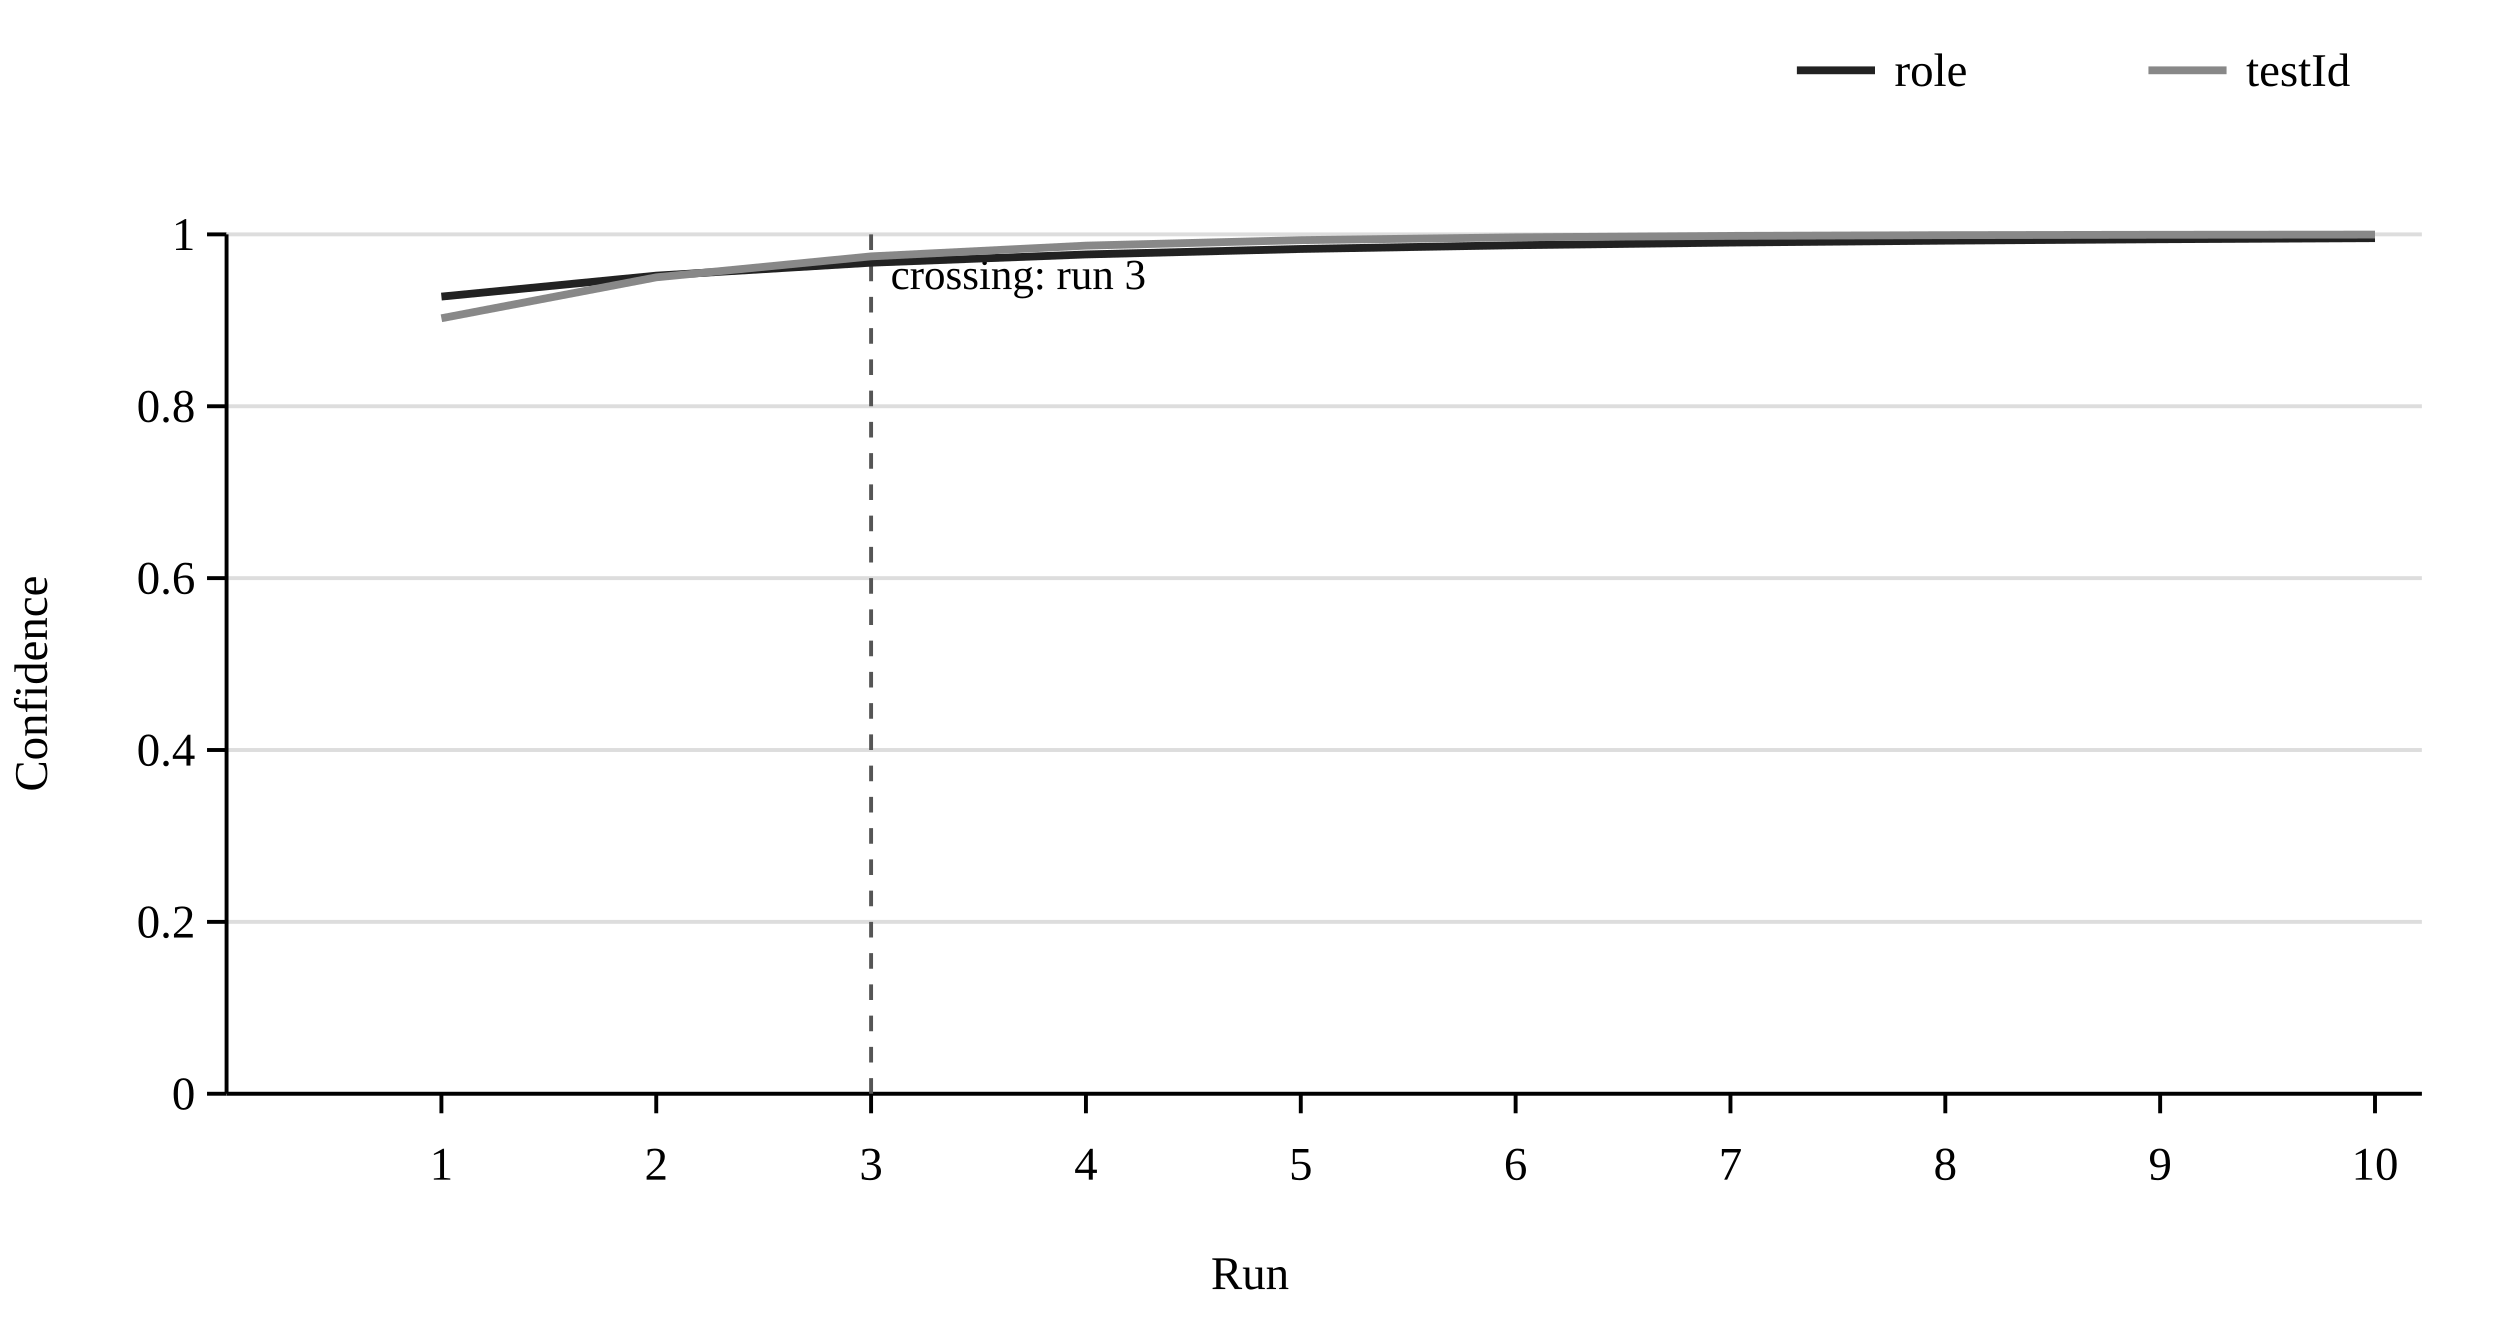
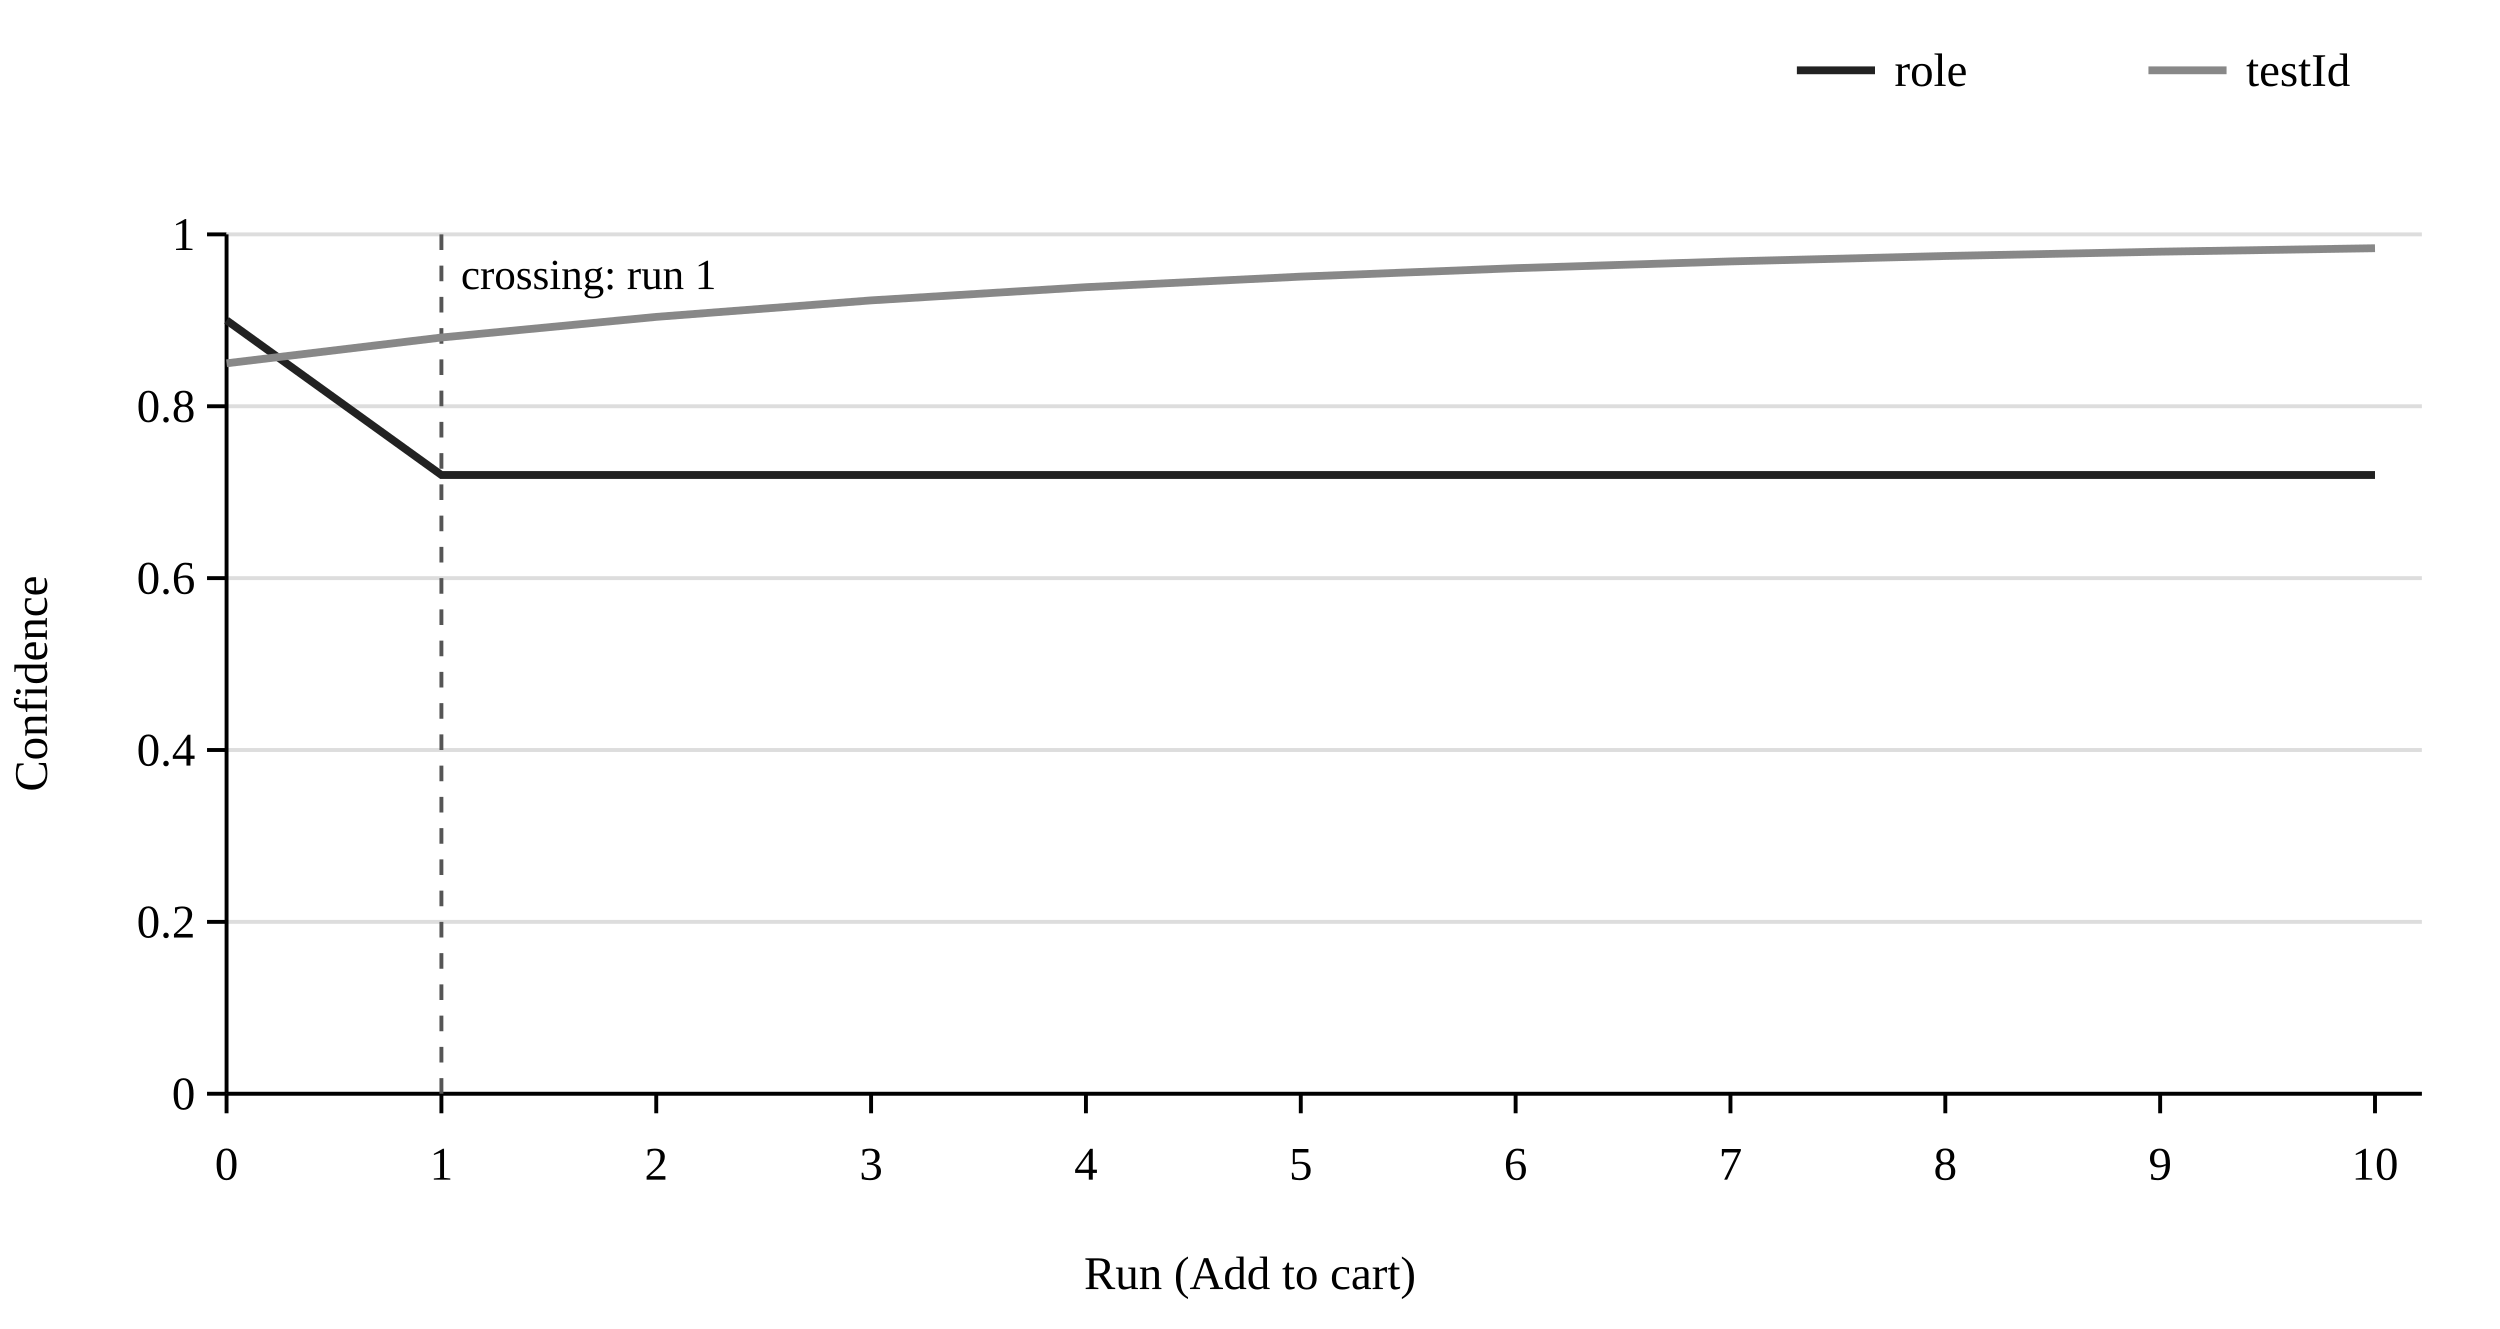
<svg xmlns="http://www.w3.org/2000/svg" width="640" height="340">
-   <text x="320" y="330" text-anchor="middle">Run</text>
+   <text x="320" y="330" text-anchor="middle">Run (Add to cart)</text>
  <text x="12" y="175" text-anchor="middle" transform="rotate(-90 12 175)">Confidence</text>
  <line x1="53" y1="280" x2="58" y2="280" stroke="#000" />
  <line x1="58" y1="280" x2="620" y2="280" stroke="#ddd" />
  <text x="50" y="284" text-anchor="end">0</text>
  <line x1="53" y1="236" x2="58" y2="236" stroke="#000" />
  <line x1="58" y1="236" x2="620" y2="236" stroke="#ddd" />
  <text x="50" y="240" text-anchor="end">0.2</text>
  <line x1="53" y1="192" x2="58" y2="192" stroke="#000" />
  <line x1="58" y1="192" x2="620" y2="192" stroke="#ddd" />
  <text x="50" y="196" text-anchor="end">0.4</text>
  <line x1="53" y1="148" x2="58" y2="148" stroke="#000" />
  <line x1="58" y1="148" x2="620" y2="148" stroke="#ddd" />
  <text x="50" y="152" text-anchor="end">0.6</text>
  <line x1="53" y1="104" x2="58" y2="104" stroke="#000" />
  <line x1="58" y1="104" x2="620" y2="104" stroke="#ddd" />
  <text x="50" y="108" text-anchor="end">0.8</text>
  <line x1="53" y1="60" x2="58" y2="60" stroke="#000" />
  <line x1="58" y1="60" x2="620" y2="60" stroke="#ddd" />
  <text x="50" y="64" text-anchor="end">1</text>
  <line x1="58" y1="280" x2="620" y2="280" stroke="#000" />
+   <line x1="58" y1="280" x2="58" y2="285" stroke="#000" />
+   <text x="58" y="302" text-anchor="middle">0</text>
  <line x1="113" y1="280" x2="113" y2="285" stroke="#000" />
  <text x="113" y="302" text-anchor="middle">1</text>
  <line x1="168" y1="280" x2="168" y2="285" stroke="#000" />
  <text x="168" y="302" text-anchor="middle">2</text>
  <line x1="223" y1="280" x2="223" y2="285" stroke="#000" />
  <text x="223" y="302" text-anchor="middle">3</text>
  <line x1="278" y1="280" x2="278" y2="285" stroke="#000" />
  <text x="278" y="302" text-anchor="middle">4</text>
  <line x1="333" y1="280" x2="333" y2="285" stroke="#000" />
  <text x="333" y="302" text-anchor="middle">5</text>
  <line x1="388" y1="280" x2="388" y2="285" stroke="#000" />
  <text x="388" y="302" text-anchor="middle">6</text>
  <line x1="443" y1="280" x2="443" y2="285" stroke="#000" />
  <text x="443" y="302" text-anchor="middle">7</text>
  <line x1="498" y1="280" x2="498" y2="285" stroke="#000" />
  <text x="498" y="302" text-anchor="middle">8</text>
  <line x1="553" y1="280" x2="553" y2="285" stroke="#000" />
  <text x="553" y="302" text-anchor="middle">9</text>
  <line x1="608" y1="280" x2="608" y2="285" stroke="#000" />
  <text x="608" y="302" text-anchor="middle">10</text>
  <line x1="58" y1="60" x2="58" y2="280" stroke="#000" />
  <line x1="460" y1="18" x2="480" y2="18" stroke="#222" stroke-width="2" />
  <text x="485" y="22">role</text>
  <line x1="550" y1="18" x2="570" y2="18" stroke="#888" stroke-width="2" />
  <text x="575" y="22">testId</text>
-   <line x1="223" y1="60" x2="223" y2="280" stroke="#555" stroke-dasharray="4 4" />
-   <text x="228" y="74" font-size="11">crossing: run 3</text>
-   <polyline points="113,75.928 168,70.563 223,67.253 278,65.138 333,63.737 388,62.777 443,62.099 498,61.608 553,61.244 608,60.97" fill="none" stroke="#222" stroke-width="2" />
-   <polyline points="113,81.472 168,70.994 223,65.629 278,62.882 333,61.476 388,60.755 443,60.387 498,60.198 553,60.101 608,60.052" fill="none" stroke="#888" stroke-width="2" />
+   <line x1="113" y1="60" x2="113" y2="280" stroke="#555" stroke-dasharray="4 4" />
+   <text x="118" y="74" font-size="11">crossing: run 1</text>
+   <polyline points="58,82 113,121.6 168,121.6 223,121.6 278,121.6 333,121.6 388,121.6 443,121.6 498,121.6 553,121.6 608,121.6" fill="none" stroke="#222" stroke-width="2" />
+   <polyline points="58,93 113,86.4 168,81.12 223,76.896 278,73.517 333,70.813 388,68.651 443,66.921 498,65.536 553,64.429 608,63.543" fill="none" stroke="#888" stroke-width="2" />
</svg>
